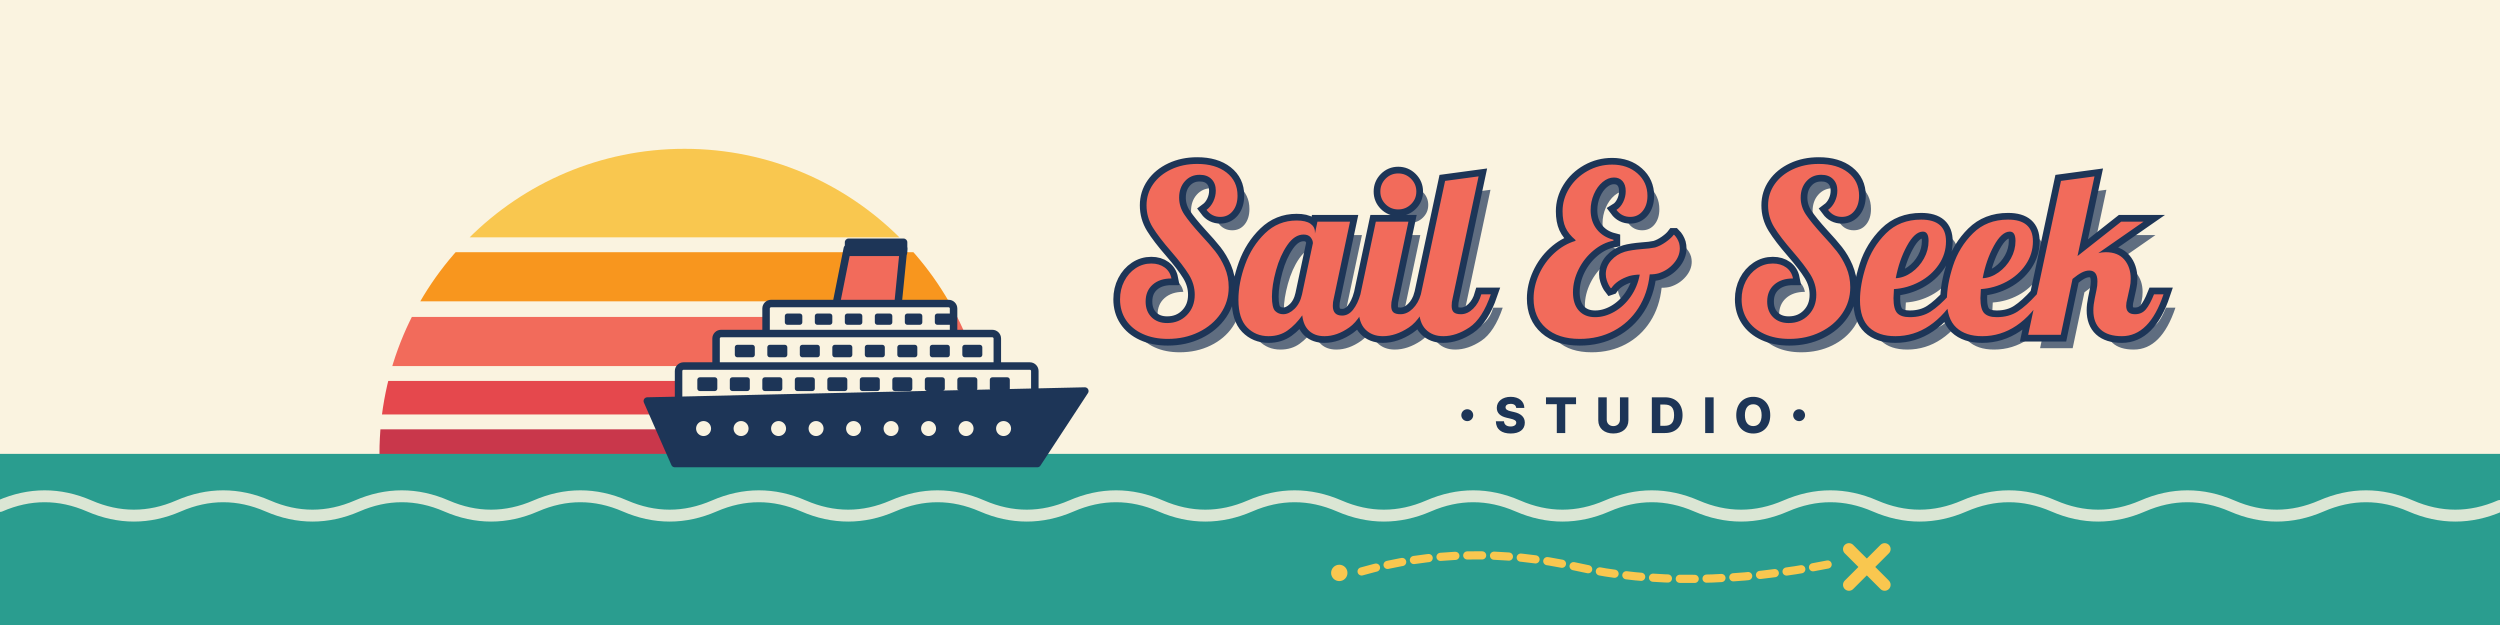
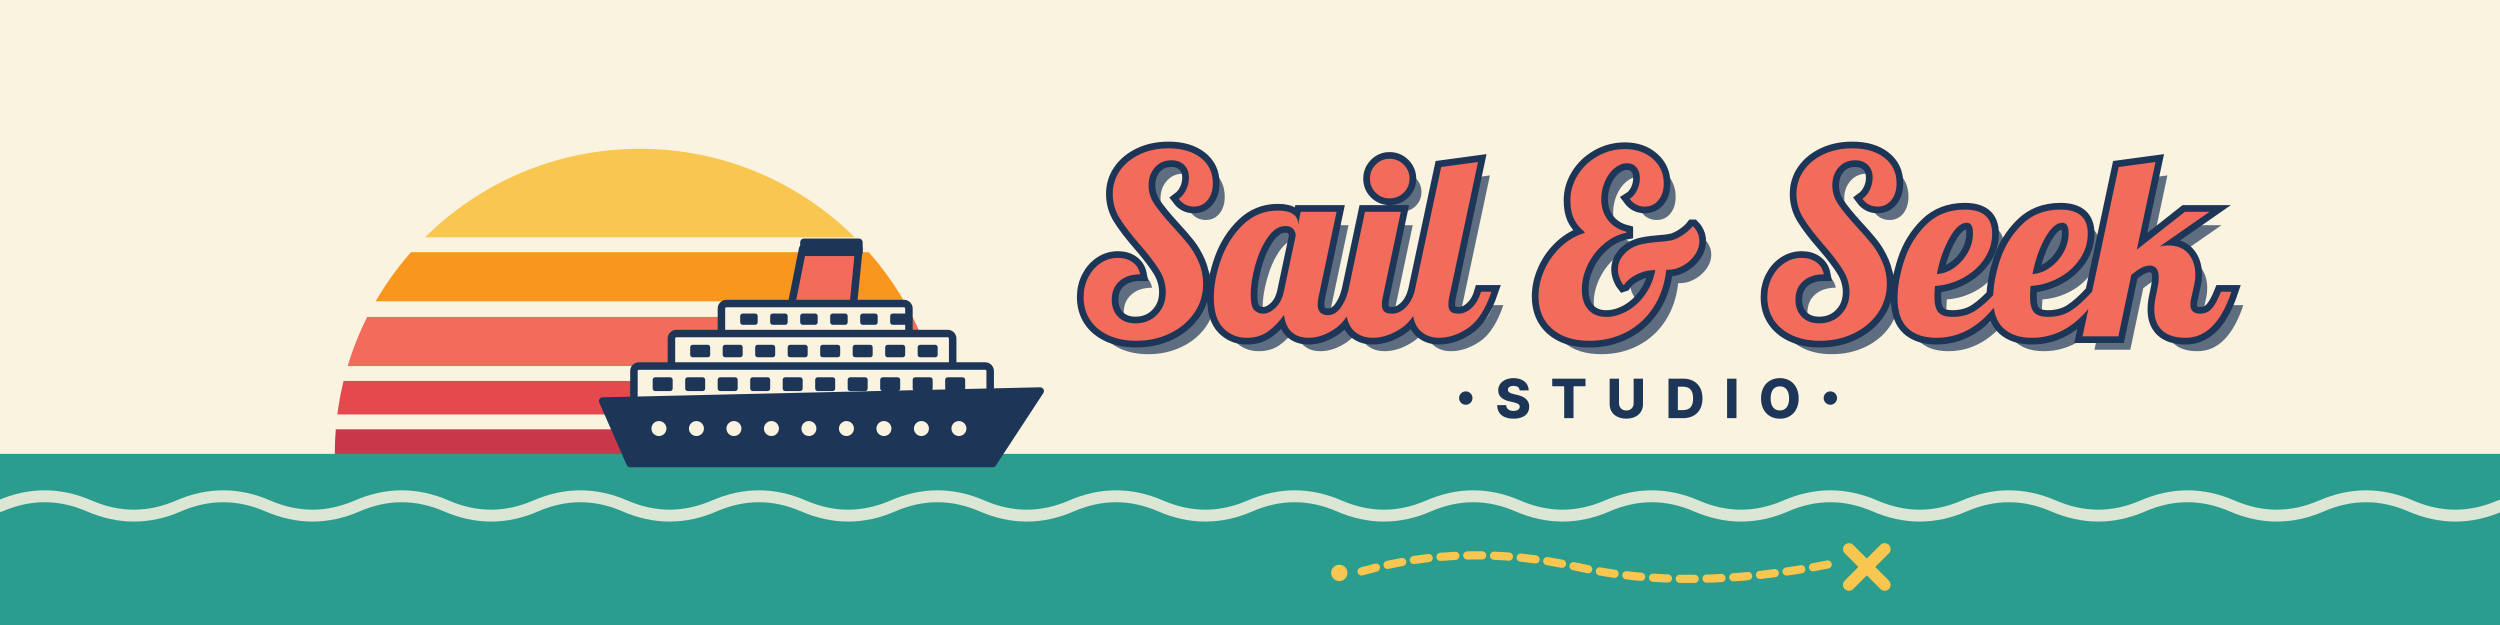
<svg xmlns="http://www.w3.org/2000/svg" viewBox="0 0 3360 840" width="3360" height="840">
  <defs>
    <clipPath id="sun">
-       <circle cx="920" cy="610" r="410" />
+       <circle cx="860" cy="610" r="410" />
    </clipPath>
  </defs>
  <rect width="3360" height="840" fill="#FAF3E0" />
  <g clip-path="url(#sun)">
-     <rect x="510" y="200" width="820" height="119" fill="#F9C74F" />
-     <rect x="510" y="339" width="820" height="66" fill="#F8961E" />
-     <rect x="510" y="426" width="820" height="66" fill="#F26B5B" />
-     <rect x="510" y="512" width="820" height="45" fill="#E5484D" />
-     <rect x="510" y="577" width="820" height="37" fill="#C9374B" />
+     <rect x="450" y="200" width="820" height="119" fill="#F9C74F" />
+     <rect x="450" y="339" width="820" height="66" fill="#F8961E" />
+     <rect x="450" y="426" width="820" height="66" fill="#F26B5B" />
+     <rect x="450" y="512" width="820" height="45" fill="#E5484D" />
+     <rect x="450" y="577" width="820" height="37" fill="#C9374B" />
  </g>
  <rect x="0" y="610" width="3360" height="230" fill="#2A9D8F" />
-   <g transform="translate(870 455) scale(1.68)">
+   <g transform="translate(810 455) scale(1.68)">
    <path d="M150 -22 L160 -72 L205 -72 L200 -22 Z" fill="#F26B5B" stroke="#1D3557" stroke-width="6" stroke-linejoin="round" />
    <rect x="158" y="-80" width="50" height="14" rx="3" fill="#1D3557" />
    <rect x="95" y="-28" width="150" height="26" rx="4" fill="#FAF3E0" stroke="#1D3557" stroke-width="6" />
    <rect x="55" y="-4" width="225" height="28" rx="4" fill="#FAF3E0" stroke="#1D3557" stroke-width="6" />
    <rect x="25" y="22" width="285" height="30" rx="4" fill="#FAF3E0" stroke="#1D3557" stroke-width="6" />
    <g fill="#1D3557">
      <rect x="110" y="-20" width="14" height="9" rx="2" />
      <rect x="134" y="-20" width="14" height="9" rx="2" />
      <rect x="158" y="-20" width="14" height="9" rx="2" />
      <rect x="182" y="-20" width="14" height="9" rx="2" />
      <rect x="206" y="-20" width="14" height="9" rx="2" />
      <rect x="230" y="-20" width="14" height="9" rx="2" />
      <rect x="70" y="5" width="16" height="10" rx="2" />
      <rect x="96" y="5" width="16" height="10" rx="2" />
      <rect x="122" y="5" width="16" height="10" rx="2" />
      <rect x="148" y="5" width="16" height="10" rx="2" />
      <rect x="174" y="5" width="16" height="10" rx="2" />
      <rect x="200" y="5" width="16" height="10" rx="2" />
      <rect x="226" y="5" width="16" height="10" rx="2" />
      <rect x="252" y="5" width="16" height="10" rx="2" />
      <rect x="40" y="31" width="16" height="11" rx="2" />
      <rect x="66" y="31" width="16" height="11" rx="2" />
      <rect x="92" y="31" width="16" height="11" rx="2" />
      <rect x="118" y="31" width="16" height="11" rx="2" />
      <rect x="144" y="31" width="16" height="11" rx="2" />
      <rect x="170" y="31" width="16" height="11" rx="2" />
      <rect x="196" y="31" width="16" height="11" rx="2" />
      <rect x="222" y="31" width="16" height="11" rx="2" />
      <rect x="248" y="31" width="16" height="11" rx="2" />
      <rect x="274" y="31" width="16" height="11" rx="2" />
    </g>
    <path d="M0 50 L350 42 L312 100 L22 100 Z" fill="#1D3557" stroke="#1D3557" stroke-width="6" stroke-linejoin="round" />
    <g fill="#FAF3E0">
      <circle cx="45" cy="72" r="6" />
      <circle cx="75" cy="72" r="6" />
      <circle cx="105" cy="72" r="6" />
      <circle cx="135" cy="72" r="6" />
      <circle cx="165" cy="72" r="6" />
      <circle cx="195" cy="72" r="6" />
      <circle cx="225" cy="72" r="6" />
      <circle cx="255" cy="72" r="6" />
      <circle cx="285" cy="72" r="6" />
    </g>
  </g>
  <path d="M0 680 q60 -26 120 0 t120 0 q60 -26 120 0 t120 0 q60 -26 120 0 t120 0 q60 -26 120 0 t120 0 q60 -26 120 0 t120 0 q60 -26 120 0 t120 0 q60 -26 120 0 t120 0 q60 -26 120 0 t120 0 q60 -26 120 0 t120 0 q60 -26 120 0 t120 0 q60 -26 120 0 t120 0 q60 -26 120 0 t120 0 q60 -26 120 0 t120 0 q60 -26 120 0 t120 0" fill="none" stroke="#FAF3E0" stroke-width="16" stroke-linecap="round" opacity=".85" />
  <g transform="translate(470 0)">
    <circle cx="1330" cy="770" r="11" fill="#F9C74F" />
    <path d="M1360 768 Q1500 728 1650 762 T1990 758" fill="none" stroke="#F9C74F" stroke-width="11" stroke-dasharray="20 16" stroke-linecap="round" />
    <g stroke="#F9C74F" stroke-width="16" stroke-linecap="round">
      <line x1="2015" y1="738" x2="2063" y2="786" />
      <line x1="2063" y1="738" x2="2015" y2="786" />
    </g>
  </g>
-   <path d="M1505.343 402.238Q1505.343 388.853 1510.971 377.901Q1516.599 366.949 1526.182 360.561Q1535.765 354.172 1547.325 354.172Q1557.973 354.172 1565.274 359.496Q1572.575 364.82 1574.4 374.25Q1558.581 374.25 1549.15 382.616Q1539.72 390.982 1539.72 405.28Q1539.72 418.362 1547.629 426.271Q1555.539 434.181 1568.62 434.181Q1584.744 434.181 1595.239 423.381Q1605.734 412.581 1605.734 396.154Q1605.734 381.856 1597.825 369.079Q1589.915 356.302 1574.096 338.049Q1557.668 319.187 1549.302 305.65Q1540.937 292.112 1540.937 275.989Q1540.937 260.169 1549.759 247.545Q1558.581 234.92 1574.096 227.618Q1589.611 220.317 1609.081 220.317Q1633.722 220.317 1648.477 231.877Q1663.231 243.438 1663.231 262.907Q1663.231 275.684 1656.843 283.594Q1650.454 291.504 1640.111 291.504Q1628.551 291.504 1621.554 282.073Q1627.334 277.814 1630.68 270.817Q1634.027 263.82 1634.027 256.215Q1634.027 246.48 1628.246 240.7Q1622.466 234.92 1612.427 234.92Q1600.259 234.92 1592.501 243.59Q1584.744 252.26 1584.744 265.645Q1584.744 277.814 1591.741 288.309Q1598.738 298.805 1613.644 315.233Q1625.813 328.314 1633.266 337.744Q1640.719 347.175 1646.043 359.496Q1651.367 371.817 1651.367 386.115Q1651.367 405.585 1640.567 421.404Q1629.767 437.223 1611.058 446.349Q1592.349 455.476 1569.533 455.476Q1550.367 455.476 1535.765 448.783Q1521.163 442.09 1513.253 430.074Q1505.343 418.057 1505.343 402.238ZM1664.448 402.847Q1664.448 380.335 1673.422 355.541Q1682.397 330.748 1700.193 313.559Q1717.99 296.371 1742.631 296.371Q1755.104 296.371 1761.189 300.63Q1767.273 304.889 1767.273 311.886V314.016L1770.619 297.892H1814.426L1792.523 401.326Q1791.306 405.889 1791.306 411.06Q1791.306 424.142 1803.779 424.142Q1812.297 424.142 1818.533 416.232Q1824.77 408.322 1828.42 395.545H1841.197Q1829.941 428.401 1813.362 440.113Q1796.782 451.825 1780.05 451.825Q1767.273 451.825 1759.515 444.676Q1751.758 437.527 1750.237 423.837Q1741.415 436.31 1730.615 444.068Q1719.815 451.825 1704.909 451.825Q1687.568 451.825 1676.008 439.961Q1664.448 428.096 1664.448 402.847ZM1749.933 395.545 1764.535 326.793Q1764.535 322.838 1761.493 319.035Q1758.451 315.233 1752.062 315.233Q1739.894 315.233 1730.159 329.379Q1720.424 343.525 1714.948 363.451Q1709.472 383.377 1709.472 398.588Q1709.472 413.798 1713.883 418.057Q1718.294 422.316 1724.683 422.316Q1732.288 422.316 1739.741 415.167Q1747.195 408.018 1749.933 395.545ZM1855.191 257.432Q1855.191 247.392 1862.188 240.243Q1869.185 233.094 1879.224 233.094Q1889.263 233.094 1896.412 240.243Q1903.561 247.392 1903.561 257.432Q1903.561 267.471 1896.412 274.468Q1889.263 281.465 1879.224 281.465Q1869.185 281.465 1862.188 274.468Q1855.191 267.471 1855.191 257.432ZM1825.987 415.319Q1825.987 407.714 1828.42 395.545L1849.107 297.892H1892.914L1871.01 401.326Q1869.794 405.889 1869.794 411.06Q1869.794 417.145 1872.684 419.731Q1875.574 422.316 1882.266 422.316Q1891.089 422.316 1898.694 414.863Q1906.299 407.41 1909.646 395.545H1922.423Q1911.167 428.401 1893.522 440.113Q1875.878 451.825 1858.538 451.825Q1843.935 451.825 1834.961 442.699Q1825.987 433.572 1825.987 415.319ZM1907.212 415.319Q1907.212 407.714 1909.646 395.545L1942.197 243.133L1987.221 237.049L1952.236 401.326Q1951.019 405.889 1951.019 411.06Q1951.019 417.145 1953.909 419.731Q1956.799 422.316 1963.492 422.316Q1972.314 422.316 1979.92 414.863Q1987.525 407.41 1990.871 395.545H2003.648Q1992.392 428.401 1974.748 440.113Q1957.103 451.825 1939.763 451.825Q1925.161 451.825 1916.186 442.699Q1907.212 433.572 1907.212 415.319ZM2257.668 333.79Q2257.668 344.437 2249.607 353.868Q2241.545 363.299 2229.376 367.253Q2224.205 368.774 2217.208 368.774Q2214.47 394.633 2201.845 414.255Q2189.22 433.877 2168.837 444.676Q2148.455 455.476 2123.205 455.476Q2094.305 455.476 2077.725 440.874Q2061.145 426.271 2061.145 401.326Q2061.145 384.594 2068.598 368.318Q2076.052 352.043 2088.981 340.178Q2101.91 328.314 2117.425 323.751V322.534Q2107.994 314.624 2104.04 305.802Q2100.085 296.98 2100.085 283.898Q2100.085 267.471 2109.059 253.02Q2118.033 238.57 2133.396 229.9Q2148.759 221.23 2166.708 221.23Q2187.395 221.23 2200.78 233.094Q2214.166 244.959 2214.166 263.212Q2214.166 275.684 2207.777 283.594Q2201.389 291.504 2191.045 291.504Q2179.485 291.504 2172.488 282.073Q2177.964 278.727 2181.462 271.73Q2184.961 264.733 2184.961 256.823Q2184.961 248.305 2180.702 243.438Q2176.443 238.57 2169.142 238.57Q2161.232 238.57 2153.931 244.654Q2146.63 250.739 2142.219 260.93Q2137.807 271.121 2137.807 282.377Q2137.807 297.588 2146.021 308.083Q2154.235 318.579 2168.533 322.229V323.446Q2154.235 326.184 2141.61 336.68Q2128.985 347.175 2121.532 362.234Q2114.079 377.292 2114.079 392.807Q2114.079 408.627 2121.988 417.449Q2129.898 426.271 2143.892 426.271Q2156.973 426.271 2169.75 418.97Q2182.527 411.669 2191.654 398.588Q2200.78 385.506 2203.822 369.079Q2197.13 369.079 2189.828 370.904Q2173.096 376.38 2165.795 387.027L2164.883 387.332Q2161.536 383.073 2159.407 376.38Q2158.19 372.729 2158.19 368.47Q2158.19 358.127 2165.491 349.913Q2172.792 341.699 2183.744 338.353Q2192.262 335.919 2207.169 334.702Q2217.208 334.094 2224.509 332.573Q2231.506 330.443 2238.655 325.424Q2245.804 320.404 2249.455 315.537H2250.063Q2254.626 320.1 2256.756 326.793Q2257.668 330.443 2257.668 333.79ZM2340.719 402.238Q2340.719 388.853 2346.347 377.901Q2351.975 366.949 2361.558 360.561Q2371.141 354.172 2382.701 354.172Q2393.349 354.172 2400.65 359.496Q2407.951 364.82 2409.776 374.25Q2393.957 374.25 2384.526 382.616Q2375.096 390.982 2375.096 405.28Q2375.096 418.362 2383.005 426.271Q2390.915 434.181 2403.996 434.181Q2420.12 434.181 2430.615 423.381Q2441.11 412.581 2441.11 396.154Q2441.11 381.856 2433.201 369.079Q2425.291 356.302 2409.472 338.049Q2393.044 319.187 2384.678 305.65Q2376.312 292.112 2376.312 275.989Q2376.312 260.169 2385.135 247.545Q2393.957 234.92 2409.472 227.618Q2424.987 220.317 2444.457 220.317Q2469.098 220.317 2483.853 231.877Q2498.607 243.438 2498.607 262.907Q2498.607 275.684 2492.219 283.594Q2485.83 291.504 2475.487 291.504Q2463.927 291.504 2456.93 282.073Q2462.71 277.814 2466.056 270.817Q2469.402 263.82 2469.402 256.215Q2469.402 246.48 2463.622 240.7Q2457.842 234.92 2447.803 234.92Q2435.635 234.92 2427.877 243.59Q2420.12 252.26 2420.12 265.645Q2420.12 277.814 2427.116 288.309Q2434.113 298.805 2449.02 315.233Q2461.189 328.314 2468.642 337.744Q2476.095 347.175 2481.419 359.496Q2486.743 371.817 2486.743 386.115Q2486.743 405.585 2475.943 421.404Q2465.143 437.223 2446.434 446.349Q2427.725 455.476 2404.909 455.476Q2385.743 455.476 2371.141 448.783Q2356.538 442.09 2348.629 430.074Q2340.719 418.057 2340.719 402.238ZM2499.824 403.455Q2499.824 382.464 2508.038 357.214Q2516.252 331.964 2534.809 313.559Q2553.366 295.154 2581.962 295.154Q2615.426 295.154 2615.426 324.359Q2615.426 341.395 2605.691 355.693Q2595.956 369.991 2579.833 378.661Q2563.709 387.332 2545.456 388.548Q2544.848 397.675 2544.848 400.717Q2544.848 415.624 2550.02 420.947Q2555.191 426.271 2566.751 426.271Q2583.179 426.271 2594.891 418.666Q2606.604 411.06 2620.598 395.545H2630.941Q2597.173 451.825 2547.282 451.825Q2524.77 451.825 2512.297 440.113Q2499.824 428.401 2499.824 403.455ZM2592.001 323.751Q2592.001 311.278 2584.396 311.278Q2573.444 311.278 2562.949 330.443Q2552.453 349.609 2547.89 373.946Q2559.146 373.338 2569.337 366.037Q2579.528 358.735 2585.765 347.479Q2592.001 336.223 2592.001 323.751ZM2616.643 403.455Q2616.643 382.464 2624.857 357.214Q2633.07 331.964 2651.628 313.559Q2670.185 295.154 2698.781 295.154Q2732.245 295.154 2732.245 324.359Q2732.245 341.395 2722.51 355.693Q2712.775 369.991 2696.651 378.661Q2680.528 387.332 2662.275 388.548Q2661.667 397.675 2661.667 400.717Q2661.667 415.624 2666.838 420.947Q2672.01 426.271 2683.57 426.271Q2699.998 426.271 2711.71 418.666Q2723.422 411.06 2737.416 395.545H2747.76Q2713.992 451.825 2664.1 451.825Q2641.588 451.825 2629.116 440.113Q2616.643 428.401 2616.643 403.455ZM2708.82 323.751Q2708.82 311.278 2701.215 311.278Q2690.263 311.278 2679.767 330.443Q2669.272 349.609 2664.709 373.946Q2675.965 373.338 2686.156 366.037Q2696.347 358.735 2702.584 347.479Q2708.82 336.223 2708.82 323.751ZM2813.47 417.145Q2813.47 409.844 2815.296 401.326L2817.729 389.461Q2818.946 384.289 2818.946 378.205Q2818.946 363.603 2807.994 363.603Q2803.127 363.603 2797.803 366.341Q2792.479 369.079 2785.482 374.859L2769.663 450.0H2725.856L2769.967 243.133L2814.991 237.049L2792.175 344.133L2850.889 297.892H2881.006L2820.163 340.178Q2824.726 338.961 2830.202 338.961Q2846.63 338.961 2855.148 349Q2863.666 359.04 2863.666 374.555Q2863.666 380.943 2862.449 386.115L2859.103 401.326Q2857.581 406.801 2857.581 411.06Q2857.581 422.316 2869.446 422.316Q2878.572 422.316 2884.048 415.776Q2889.524 409.235 2895.0 395.545H2907.777Q2888.916 451.825 2851.801 451.825Q2832.94 451.825 2823.205 442.851Q2813.47 433.877 2813.47 417.145Z" fill="#1D3557" transform="translate(16 18)" opacity=".7" />
-   <path d="M1505.343 402.238Q1505.343 388.853 1510.971 377.901Q1516.599 366.949 1526.182 360.561Q1535.765 354.172 1547.325 354.172Q1557.973 354.172 1565.274 359.496Q1572.575 364.82 1574.4 374.25Q1558.581 374.25 1549.15 382.616Q1539.72 390.982 1539.72 405.28Q1539.72 418.362 1547.629 426.271Q1555.539 434.181 1568.62 434.181Q1584.744 434.181 1595.239 423.381Q1605.734 412.581 1605.734 396.154Q1605.734 381.856 1597.825 369.079Q1589.915 356.302 1574.096 338.049Q1557.668 319.187 1549.302 305.65Q1540.937 292.112 1540.937 275.989Q1540.937 260.169 1549.759 247.545Q1558.581 234.92 1574.096 227.618Q1589.611 220.317 1609.081 220.317Q1633.722 220.317 1648.477 231.877Q1663.231 243.438 1663.231 262.907Q1663.231 275.684 1656.843 283.594Q1650.454 291.504 1640.111 291.504Q1628.551 291.504 1621.554 282.073Q1627.334 277.814 1630.68 270.817Q1634.027 263.82 1634.027 256.215Q1634.027 246.48 1628.246 240.7Q1622.466 234.92 1612.427 234.92Q1600.259 234.92 1592.501 243.59Q1584.744 252.26 1584.744 265.645Q1584.744 277.814 1591.741 288.309Q1598.738 298.805 1613.644 315.233Q1625.813 328.314 1633.266 337.744Q1640.719 347.175 1646.043 359.496Q1651.367 371.817 1651.367 386.115Q1651.367 405.585 1640.567 421.404Q1629.767 437.223 1611.058 446.349Q1592.349 455.476 1569.533 455.476Q1550.367 455.476 1535.765 448.783Q1521.163 442.09 1513.253 430.074Q1505.343 418.057 1505.343 402.238ZM1664.448 402.847Q1664.448 380.335 1673.422 355.541Q1682.397 330.748 1700.193 313.559Q1717.99 296.371 1742.631 296.371Q1755.104 296.371 1761.189 300.63Q1767.273 304.889 1767.273 311.886V314.016L1770.619 297.892H1814.426L1792.523 401.326Q1791.306 405.889 1791.306 411.06Q1791.306 424.142 1803.779 424.142Q1812.297 424.142 1818.533 416.232Q1824.77 408.322 1828.42 395.545H1841.197Q1829.941 428.401 1813.362 440.113Q1796.782 451.825 1780.05 451.825Q1767.273 451.825 1759.515 444.676Q1751.758 437.527 1750.237 423.837Q1741.415 436.31 1730.615 444.068Q1719.815 451.825 1704.909 451.825Q1687.568 451.825 1676.008 439.961Q1664.448 428.096 1664.448 402.847ZM1749.933 395.545 1764.535 326.793Q1764.535 322.838 1761.493 319.035Q1758.451 315.233 1752.062 315.233Q1739.894 315.233 1730.159 329.379Q1720.424 343.525 1714.948 363.451Q1709.472 383.377 1709.472 398.588Q1709.472 413.798 1713.883 418.057Q1718.294 422.316 1724.683 422.316Q1732.288 422.316 1739.741 415.167Q1747.195 408.018 1749.933 395.545ZM1855.191 257.432Q1855.191 247.392 1862.188 240.243Q1869.185 233.094 1879.224 233.094Q1889.263 233.094 1896.412 240.243Q1903.561 247.392 1903.561 257.432Q1903.561 267.471 1896.412 274.468Q1889.263 281.465 1879.224 281.465Q1869.185 281.465 1862.188 274.468Q1855.191 267.471 1855.191 257.432ZM1825.987 415.319Q1825.987 407.714 1828.42 395.545L1849.107 297.892H1892.914L1871.01 401.326Q1869.794 405.889 1869.794 411.06Q1869.794 417.145 1872.684 419.731Q1875.574 422.316 1882.266 422.316Q1891.089 422.316 1898.694 414.863Q1906.299 407.41 1909.646 395.545H1922.423Q1911.167 428.401 1893.522 440.113Q1875.878 451.825 1858.538 451.825Q1843.935 451.825 1834.961 442.699Q1825.987 433.572 1825.987 415.319ZM1907.212 415.319Q1907.212 407.714 1909.646 395.545L1942.197 243.133L1987.221 237.049L1952.236 401.326Q1951.019 405.889 1951.019 411.06Q1951.019 417.145 1953.909 419.731Q1956.799 422.316 1963.492 422.316Q1972.314 422.316 1979.92 414.863Q1987.525 407.41 1990.871 395.545H2003.648Q1992.392 428.401 1974.748 440.113Q1957.103 451.825 1939.763 451.825Q1925.161 451.825 1916.186 442.699Q1907.212 433.572 1907.212 415.319ZM2257.668 333.79Q2257.668 344.437 2249.607 353.868Q2241.545 363.299 2229.376 367.253Q2224.205 368.774 2217.208 368.774Q2214.47 394.633 2201.845 414.255Q2189.22 433.877 2168.837 444.676Q2148.455 455.476 2123.205 455.476Q2094.305 455.476 2077.725 440.874Q2061.145 426.271 2061.145 401.326Q2061.145 384.594 2068.598 368.318Q2076.052 352.043 2088.981 340.178Q2101.91 328.314 2117.425 323.751V322.534Q2107.994 314.624 2104.04 305.802Q2100.085 296.98 2100.085 283.898Q2100.085 267.471 2109.059 253.02Q2118.033 238.57 2133.396 229.9Q2148.759 221.23 2166.708 221.23Q2187.395 221.23 2200.78 233.094Q2214.166 244.959 2214.166 263.212Q2214.166 275.684 2207.777 283.594Q2201.389 291.504 2191.045 291.504Q2179.485 291.504 2172.488 282.073Q2177.964 278.727 2181.462 271.73Q2184.961 264.733 2184.961 256.823Q2184.961 248.305 2180.702 243.438Q2176.443 238.57 2169.142 238.57Q2161.232 238.57 2153.931 244.654Q2146.63 250.739 2142.219 260.93Q2137.807 271.121 2137.807 282.377Q2137.807 297.588 2146.021 308.083Q2154.235 318.579 2168.533 322.229V323.446Q2154.235 326.184 2141.61 336.68Q2128.985 347.175 2121.532 362.234Q2114.079 377.292 2114.079 392.807Q2114.079 408.627 2121.988 417.449Q2129.898 426.271 2143.892 426.271Q2156.973 426.271 2169.75 418.97Q2182.527 411.669 2191.654 398.588Q2200.78 385.506 2203.822 369.079Q2197.13 369.079 2189.828 370.904Q2173.096 376.38 2165.795 387.027L2164.883 387.332Q2161.536 383.073 2159.407 376.38Q2158.19 372.729 2158.19 368.47Q2158.19 358.127 2165.491 349.913Q2172.792 341.699 2183.744 338.353Q2192.262 335.919 2207.169 334.702Q2217.208 334.094 2224.509 332.573Q2231.506 330.443 2238.655 325.424Q2245.804 320.404 2249.455 315.537H2250.063Q2254.626 320.1 2256.756 326.793Q2257.668 330.443 2257.668 333.79ZM2340.719 402.238Q2340.719 388.853 2346.347 377.901Q2351.975 366.949 2361.558 360.561Q2371.141 354.172 2382.701 354.172Q2393.349 354.172 2400.65 359.496Q2407.951 364.82 2409.776 374.25Q2393.957 374.25 2384.526 382.616Q2375.096 390.982 2375.096 405.28Q2375.096 418.362 2383.005 426.271Q2390.915 434.181 2403.996 434.181Q2420.12 434.181 2430.615 423.381Q2441.11 412.581 2441.11 396.154Q2441.11 381.856 2433.201 369.079Q2425.291 356.302 2409.472 338.049Q2393.044 319.187 2384.678 305.65Q2376.312 292.112 2376.312 275.989Q2376.312 260.169 2385.135 247.545Q2393.957 234.92 2409.472 227.618Q2424.987 220.317 2444.457 220.317Q2469.098 220.317 2483.853 231.877Q2498.607 243.438 2498.607 262.907Q2498.607 275.684 2492.219 283.594Q2485.83 291.504 2475.487 291.504Q2463.927 291.504 2456.93 282.073Q2462.71 277.814 2466.056 270.817Q2469.402 263.82 2469.402 256.215Q2469.402 246.48 2463.622 240.7Q2457.842 234.92 2447.803 234.92Q2435.635 234.92 2427.877 243.59Q2420.12 252.26 2420.12 265.645Q2420.12 277.814 2427.116 288.309Q2434.113 298.805 2449.02 315.233Q2461.189 328.314 2468.642 337.744Q2476.095 347.175 2481.419 359.496Q2486.743 371.817 2486.743 386.115Q2486.743 405.585 2475.943 421.404Q2465.143 437.223 2446.434 446.349Q2427.725 455.476 2404.909 455.476Q2385.743 455.476 2371.141 448.783Q2356.538 442.09 2348.629 430.074Q2340.719 418.057 2340.719 402.238ZM2499.824 403.455Q2499.824 382.464 2508.038 357.214Q2516.252 331.964 2534.809 313.559Q2553.366 295.154 2581.962 295.154Q2615.426 295.154 2615.426 324.359Q2615.426 341.395 2605.691 355.693Q2595.956 369.991 2579.833 378.661Q2563.709 387.332 2545.456 388.548Q2544.848 397.675 2544.848 400.717Q2544.848 415.624 2550.02 420.947Q2555.191 426.271 2566.751 426.271Q2583.179 426.271 2594.891 418.666Q2606.604 411.06 2620.598 395.545H2630.941Q2597.173 451.825 2547.282 451.825Q2524.77 451.825 2512.297 440.113Q2499.824 428.401 2499.824 403.455ZM2592.001 323.751Q2592.001 311.278 2584.396 311.278Q2573.444 311.278 2562.949 330.443Q2552.453 349.609 2547.89 373.946Q2559.146 373.338 2569.337 366.037Q2579.528 358.735 2585.765 347.479Q2592.001 336.223 2592.001 323.751ZM2616.643 403.455Q2616.643 382.464 2624.857 357.214Q2633.07 331.964 2651.628 313.559Q2670.185 295.154 2698.781 295.154Q2732.245 295.154 2732.245 324.359Q2732.245 341.395 2722.51 355.693Q2712.775 369.991 2696.651 378.661Q2680.528 387.332 2662.275 388.548Q2661.667 397.675 2661.667 400.717Q2661.667 415.624 2666.838 420.947Q2672.01 426.271 2683.57 426.271Q2699.998 426.271 2711.71 418.666Q2723.422 411.06 2737.416 395.545H2747.76Q2713.992 451.825 2664.1 451.825Q2641.588 451.825 2629.116 440.113Q2616.643 428.401 2616.643 403.455ZM2708.82 323.751Q2708.82 311.278 2701.215 311.278Q2690.263 311.278 2679.767 330.443Q2669.272 349.609 2664.709 373.946Q2675.965 373.338 2686.156 366.037Q2696.347 358.735 2702.584 347.479Q2708.82 336.223 2708.82 323.751ZM2813.47 417.145Q2813.47 409.844 2815.296 401.326L2817.729 389.461Q2818.946 384.289 2818.946 378.205Q2818.946 363.603 2807.994 363.603Q2803.127 363.603 2797.803 366.341Q2792.479 369.079 2785.482 374.859L2769.663 450.0H2725.856L2769.967 243.133L2814.991 237.049L2792.175 344.133L2850.889 297.892H2881.006L2820.163 340.178Q2824.726 338.961 2830.202 338.961Q2846.63 338.961 2855.148 349Q2863.666 359.04 2863.666 374.555Q2863.666 380.943 2862.449 386.115L2859.103 401.326Q2857.581 406.801 2857.581 411.06Q2857.581 422.316 2869.446 422.316Q2878.572 422.316 2884.048 415.776Q2889.524 409.235 2895.0 395.545H2907.777Q2888.916 451.825 2851.801 451.825Q2832.94 451.825 2823.205 442.851Q2813.47 433.877 2813.47 417.145Z" fill="#F26B5B" stroke="#1D3557" stroke-width="18" paint-order="stroke" />
-   <path d="M2030.376 582.645C2042.268 582.645 2049.358 577.198 2049.358 568.078C2049.358 560.408 2043.976 555.768 2034.695 553.737L2030.538 552.771C2026.251 551.804 2023.448 550.386 2023.448 547.421C2023.448 544.746 2025.8 542.78 2030.344 542.78C2034.92 542.78 2037.466 544.811 2037.789 548.291H2048.713C2048.584 539.396 2041.495 533.338 2030.376 533.338C2019.484 533.338 2011.685 539.3 2011.685 548.194C2011.685 555.413 2016.712 559.57 2024.995 561.472L2030.086 562.664C2035.339 563.856 2037.853 565.307 2037.853 568.046C2037.853 571.107 2034.953 573.202 2030.248 573.202C2025.059 573.202 2021.611 570.817 2021.353 566.145H2010.428C2010.622 577.23 2018.356 582.645 2030.376 582.645ZM2077.805 543.264H2092.339V582.0H2103.683V543.264H2118.217V533.982H2077.805ZM2168.321 582.612C2180.406 582.612 2188.591 575.684 2188.591 564.952V533.982H2177.215V564.018C2177.215 569.077 2173.638 572.687 2168.321 572.687C2163.068 572.687 2159.458 569.077 2159.458 564.018V533.982H2148.083V564.952C2148.083 575.684 2156.171 582.612 2168.321 582.612ZM2237.728 582.0C2252.327 582.0 2261.35 572.977 2261.35 557.991C2261.35 543.006 2252.327 533.982 2237.728 533.982H2220.068V582.0ZM2231.444 572.268V543.715H2237.083C2245.495 543.715 2249.974 547.582 2249.974 557.991C2249.974 568.4 2245.495 572.268 2237.245 572.268ZM2303.139 533.982H2291.763V582.0H2303.139ZM2356.401 582.645C2369.259 582.645 2379.217 573.847 2379.217 558.023C2379.217 542.168 2369.259 533.338 2356.401 533.338C2343.478 533.338 2333.52 542.168 2333.52 558.023C2333.52 573.782 2343.478 582.645 2356.401 582.645ZM2356.401 572.654C2349.408 572.654 2345.154 567.498 2345.154 558.023C2345.154 548.517 2349.408 543.328 2356.401 543.328C2363.362 543.328 2367.616 548.484 2367.616 558.023C2367.616 567.498 2363.362 572.654 2356.401 572.654Z" fill="#1D3557" />
-   <circle cx="1972" cy="558" r="8" fill="#1D3557" />
-   <circle cx="2418" cy="558" r="8" fill="#1D3557" />
+   <path d="M1456.378 399.462Q1456.378 384.738 1462.568 372.691Q1468.759 360.644 1479.3 353.617Q1489.841 346.589 1502.558 346.589Q1514.27 346.589 1522.301 352.445Q1530.332 358.302 1532.34 368.675Q1514.939 368.675 1504.565 377.878Q1494.192 387.08 1494.192 402.808Q1494.192 417.198 1502.892 425.898Q1511.593 434.599 1525.982 434.599Q1543.718 434.599 1555.263 422.719Q1566.808 410.84 1566.808 392.769Q1566.808 377.041 1558.107 362.987Q1549.407 348.932 1532.006 328.854Q1513.935 308.106 1504.733 293.215Q1495.53 278.323 1495.53 260.588Q1495.53 243.186 1505.235 229.299Q1514.939 215.412 1532.006 207.38Q1549.072 199.349 1570.489 199.349Q1597.595 199.349 1613.824 212.065Q1630.054 224.781 1630.054 246.198Q1630.054 260.253 1623.027 268.953Q1616 277.654 1604.622 277.654Q1591.906 277.654 1584.209 267.28Q1590.567 262.595 1594.248 254.899Q1597.929 247.202 1597.929 238.836Q1597.929 228.128 1591.571 221.77Q1585.213 215.412 1574.17 215.412Q1560.784 215.412 1552.251 224.949Q1543.718 234.486 1543.718 249.21Q1543.718 262.595 1551.415 274.14Q1559.111 285.685 1575.508 303.756Q1588.894 318.145 1597.093 328.519Q1605.291 338.893 1611.147 352.445Q1617.003 365.998 1617.003 381.726Q1617.003 403.143 1605.124 420.544Q1593.244 437.945 1572.664 447.984Q1552.084 458.023 1526.986 458.023Q1505.904 458.023 1489.841 450.661Q1473.779 443.299 1465.078 430.081Q1456.378 416.863 1456.378 399.462ZM1631.393 400.131Q1631.393 375.368 1641.265 348.095Q1651.136 320.822 1670.713 301.915Q1690.289 283.008 1717.395 283.008Q1731.115 283.008 1737.807 287.693Q1744.5 292.378 1744.5 300.075V302.417L1748.181 284.681H1796.369L1772.275 398.458Q1770.937 403.478 1770.937 409.166Q1770.937 423.556 1784.657 423.556Q1794.027 423.556 1800.887 414.855Q1807.747 406.155 1811.762 392.1H1825.817Q1813.435 428.241 1795.198 441.124Q1776.96 454.008 1758.555 454.008Q1744.5 454.008 1735.967 446.144Q1727.434 438.28 1725.761 423.221Q1716.056 436.941 1704.176 445.475Q1692.297 454.008 1675.9 454.008Q1656.825 454.008 1644.109 440.957Q1631.393 427.906 1631.393 400.131ZM1725.426 392.1 1741.488 316.472Q1741.488 312.122 1738.142 307.939Q1734.796 303.756 1727.768 303.756Q1714.383 303.756 1703.674 319.316Q1692.966 334.877 1686.943 356.796Q1680.919 378.714 1680.919 395.446Q1680.919 412.178 1685.771 416.863Q1690.624 421.548 1697.651 421.548Q1706.017 421.548 1714.216 413.684Q1722.414 405.82 1725.426 392.1ZM1841.21 240.175Q1841.21 229.132 1848.907 221.268Q1856.604 213.404 1867.647 213.404Q1878.69 213.404 1886.554 221.268Q1894.418 229.132 1894.418 240.175Q1894.418 251.218 1886.554 258.914Q1878.69 266.611 1867.647 266.611Q1856.604 266.611 1848.907 258.914Q1841.21 251.218 1841.21 240.175ZM1809.085 413.851Q1809.085 405.485 1811.762 392.1L1834.518 284.681H1882.705L1858.611 398.458Q1857.273 403.478 1857.273 409.166Q1857.273 415.859 1860.452 418.704Q1863.631 421.548 1870.993 421.548Q1880.698 421.548 1889.063 413.349Q1897.429 405.151 1901.11 392.1H1915.165Q1902.784 428.241 1883.375 441.124Q1863.966 454.008 1844.891 454.008Q1828.829 454.008 1818.957 443.969Q1809.085 433.93 1809.085 413.851ZM1898.433 413.851Q1898.433 405.485 1901.11 392.1L1936.917 224.447L1986.443 217.754L1947.96 398.458Q1946.621 403.478 1946.621 409.166Q1946.621 415.859 1949.8 418.704Q1952.979 421.548 1960.341 421.548Q1970.046 421.548 1978.412 413.349Q1986.777 405.151 1990.458 392.1H2004.513Q1992.132 428.241 1972.723 441.124Q1953.314 454.008 1934.239 454.008Q1918.177 454.008 1908.305 443.969Q1898.433 433.93 1898.433 413.851ZM2283.935 324.169Q2283.935 335.881 2275.067 346.255Q2266.199 356.628 2252.814 360.979Q2247.125 362.652 2239.429 362.652Q2236.417 391.096 2222.529 412.68Q2208.642 434.264 2186.221 446.144Q2163.801 458.023 2136.026 458.023Q2104.235 458.023 2085.997 441.961Q2067.76 425.898 2067.76 398.458Q2067.76 380.053 2075.958 362.15Q2084.157 344.247 2098.379 331.196Q2112.601 318.145 2129.668 313.126V311.787Q2119.294 303.086 2114.944 293.382Q2110.593 283.678 2110.593 269.288Q2110.593 251.218 2120.465 235.322Q2130.337 219.427 2147.236 209.89Q2164.135 200.353 2183.879 200.353Q2206.634 200.353 2221.358 213.404Q2236.082 226.455 2236.082 246.533Q2236.082 260.253 2229.055 268.953Q2222.027 277.654 2210.65 277.654Q2197.934 277.654 2190.237 267.28Q2196.26 263.599 2200.109 255.903Q2203.957 248.206 2203.957 239.505Q2203.957 230.136 2199.272 224.781Q2194.587 219.427 2186.556 219.427Q2177.855 219.427 2169.824 226.12Q2161.793 232.813 2156.94 244.023Q2152.088 255.233 2152.088 267.615Q2152.088 284.347 2161.123 295.892Q2170.159 307.437 2185.887 311.452V312.791Q2170.159 315.803 2156.271 327.348Q2142.384 338.893 2134.185 355.457Q2125.987 372.022 2125.987 389.088Q2125.987 406.489 2134.687 416.194Q2143.388 425.898 2158.781 425.898Q2173.17 425.898 2187.225 417.867Q2201.28 409.836 2211.319 395.446Q2221.358 381.057 2224.704 362.987Q2217.342 362.987 2209.311 364.994Q2190.906 371.018 2182.875 382.73L2181.871 383.065Q2178.19 378.38 2175.847 371.018Q2174.509 367.002 2174.509 362.317Q2174.509 350.94 2182.54 341.904Q2190.571 332.869 2202.618 329.188Q2211.988 326.511 2228.385 325.173Q2239.429 324.503 2247.46 322.83Q2255.156 320.488 2263.02 314.966Q2270.884 309.445 2274.9 304.09H2275.569Q2280.589 309.11 2282.931 316.472Q2283.935 320.488 2283.935 324.169ZM2375.291 399.462Q2375.291 384.738 2381.482 372.691Q2387.673 360.644 2398.214 353.617Q2408.755 346.589 2421.471 346.589Q2433.183 346.589 2441.215 352.445Q2449.246 358.302 2451.254 368.675Q2433.853 368.675 2423.479 377.878Q2413.105 387.08 2413.105 402.808Q2413.105 417.198 2421.806 425.898Q2430.506 434.599 2444.896 434.599Q2462.631 434.599 2474.176 422.719Q2485.721 410.84 2485.721 392.769Q2485.721 377.041 2477.021 362.987Q2468.32 348.932 2450.919 328.854Q2432.849 308.106 2423.646 293.215Q2414.444 278.323 2414.444 260.588Q2414.444 243.186 2424.148 229.299Q2433.853 215.412 2450.919 207.38Q2467.986 199.349 2489.402 199.349Q2516.508 199.349 2532.738 212.065Q2548.968 224.781 2548.968 246.198Q2548.968 260.253 2541.94 268.953Q2534.913 277.654 2523.535 277.654Q2510.819 277.654 2503.123 267.28Q2509.481 262.595 2513.162 254.899Q2516.843 247.202 2516.843 238.836Q2516.843 228.128 2510.485 221.77Q2504.126 215.412 2493.083 215.412Q2479.698 215.412 2471.165 224.949Q2462.631 234.486 2462.631 249.21Q2462.631 262.595 2470.328 274.14Q2478.025 285.685 2494.422 303.756Q2507.807 318.145 2516.006 328.519Q2524.205 338.893 2530.061 352.445Q2535.917 365.998 2535.917 381.726Q2535.917 403.143 2524.037 420.544Q2512.158 437.945 2491.578 447.984Q2470.997 458.023 2445.9 458.023Q2424.817 458.023 2408.755 450.661Q2392.692 443.299 2383.992 430.081Q2375.291 416.863 2375.291 399.462ZM2550.306 400.801Q2550.306 377.711 2559.342 349.936Q2568.377 322.161 2588.79 301.915Q2609.203 281.67 2640.658 281.67Q2677.468 281.67 2677.468 313.795Q2677.468 332.535 2666.76 348.262Q2656.052 363.99 2638.316 373.528Q2620.58 383.065 2600.502 384.403Q2599.833 394.442 2599.833 397.789Q2599.833 414.186 2605.522 420.042Q2611.21 425.898 2623.927 425.898Q2641.997 425.898 2654.88 417.532Q2667.764 409.166 2683.157 392.1H2694.535Q2657.39 454.008 2602.51 454.008Q2577.747 454.008 2564.027 441.124Q2550.306 428.241 2550.306 400.801ZM2651.701 313.126Q2651.701 299.405 2643.336 299.405Q2631.289 299.405 2619.744 320.488Q2608.199 341.57 2603.179 368.341Q2615.561 367.671 2626.771 359.64Q2637.981 351.609 2644.841 339.227Q2651.701 326.846 2651.701 313.126ZM2678.807 400.801Q2678.807 377.711 2687.842 349.936Q2696.877 322.161 2717.29 301.915Q2737.703 281.67 2769.159 281.67Q2805.969 281.67 2805.969 313.795Q2805.969 332.535 2795.261 348.262Q2784.552 363.99 2766.817 373.528Q2749.081 383.065 2729.003 384.403Q2728.333 394.442 2728.333 397.789Q2728.333 414.186 2734.022 420.042Q2739.711 425.898 2752.427 425.898Q2770.498 425.898 2783.381 417.532Q2796.265 409.166 2811.658 392.1H2823.036Q2785.891 454.008 2731.01 454.008Q2706.247 454.008 2692.527 441.124Q2678.807 428.241 2678.807 400.801ZM2780.202 313.126Q2780.202 299.405 2771.836 299.405Q2759.789 299.405 2748.244 320.488Q2736.699 341.57 2731.68 368.341Q2744.061 367.671 2755.272 359.64Q2766.482 351.609 2773.342 339.227Q2780.202 326.846 2780.202 313.126ZM2895.317 415.859Q2895.317 407.828 2897.325 398.458L2900.002 385.407Q2901.341 379.718 2901.341 373.026Q2901.341 356.963 2889.294 356.963Q2883.94 356.963 2878.083 359.975Q2872.227 362.987 2864.531 369.345L2847.13 452.0H2798.942L2847.464 224.447L2896.99 217.754L2871.893 335.546L2936.478 284.681H2969.607L2902.679 331.196Q2907.699 329.857 2913.722 329.857Q2931.793 329.857 2941.163 340.9Q2950.532 351.944 2950.532 369.01Q2950.532 376.037 2949.194 381.726L2945.513 398.458Q2943.84 404.482 2943.84 409.166Q2943.84 421.548 2956.89 421.548Q2966.93 421.548 2972.953 414.353Q2978.977 407.159 2985.0 392.1H2999.055Q2978.307 454.008 2937.482 454.008Q2916.734 454.008 2906.026 444.136Q2895.317 434.264 2895.317 415.859Z" fill="#1D3557" transform="translate(16 18)" opacity=".7" />
+   <path d="M1456.378 399.462Q1456.378 384.738 1462.568 372.691Q1468.759 360.644 1479.3 353.617Q1489.841 346.589 1502.558 346.589Q1514.27 346.589 1522.301 352.445Q1530.332 358.302 1532.34 368.675Q1514.939 368.675 1504.565 377.878Q1494.192 387.08 1494.192 402.808Q1494.192 417.198 1502.892 425.898Q1511.593 434.599 1525.982 434.599Q1543.718 434.599 1555.263 422.719Q1566.808 410.84 1566.808 392.769Q1566.808 377.041 1558.107 362.987Q1549.407 348.932 1532.006 328.854Q1513.935 308.106 1504.733 293.215Q1495.53 278.323 1495.53 260.588Q1495.53 243.186 1505.235 229.299Q1514.939 215.412 1532.006 207.38Q1549.072 199.349 1570.489 199.349Q1597.595 199.349 1613.824 212.065Q1630.054 224.781 1630.054 246.198Q1630.054 260.253 1623.027 268.953Q1616 277.654 1604.622 277.654Q1591.906 277.654 1584.209 267.28Q1590.567 262.595 1594.248 254.899Q1597.929 247.202 1597.929 238.836Q1597.929 228.128 1591.571 221.77Q1585.213 215.412 1574.17 215.412Q1560.784 215.412 1552.251 224.949Q1543.718 234.486 1543.718 249.21Q1543.718 262.595 1551.415 274.14Q1559.111 285.685 1575.508 303.756Q1588.894 318.145 1597.093 328.519Q1605.291 338.893 1611.147 352.445Q1617.003 365.998 1617.003 381.726Q1617.003 403.143 1605.124 420.544Q1593.244 437.945 1572.664 447.984Q1552.084 458.023 1526.986 458.023Q1505.904 458.023 1489.841 450.661Q1473.779 443.299 1465.078 430.081Q1456.378 416.863 1456.378 399.462ZM1631.393 400.131Q1631.393 375.368 1641.265 348.095Q1651.136 320.822 1670.713 301.915Q1690.289 283.008 1717.395 283.008Q1731.115 283.008 1737.807 287.693Q1744.5 292.378 1744.5 300.075V302.417L1748.181 284.681H1796.369L1772.275 398.458Q1770.937 403.478 1770.937 409.166Q1770.937 423.556 1784.657 423.556Q1794.027 423.556 1800.887 414.855Q1807.747 406.155 1811.762 392.1H1825.817Q1813.435 428.241 1795.198 441.124Q1776.96 454.008 1758.555 454.008Q1744.5 454.008 1735.967 446.144Q1727.434 438.28 1725.761 423.221Q1716.056 436.941 1704.176 445.475Q1692.297 454.008 1675.9 454.008Q1656.825 454.008 1644.109 440.957Q1631.393 427.906 1631.393 400.131ZM1725.426 392.1 1741.488 316.472Q1741.488 312.122 1738.142 307.939Q1734.796 303.756 1727.768 303.756Q1714.383 303.756 1703.674 319.316Q1692.966 334.877 1686.943 356.796Q1680.919 378.714 1680.919 395.446Q1680.919 412.178 1685.771 416.863Q1690.624 421.548 1697.651 421.548Q1706.017 421.548 1714.216 413.684Q1722.414 405.82 1725.426 392.1ZM1841.21 240.175Q1841.21 229.132 1848.907 221.268Q1856.604 213.404 1867.647 213.404Q1878.69 213.404 1886.554 221.268Q1894.418 229.132 1894.418 240.175Q1894.418 251.218 1886.554 258.914Q1878.69 266.611 1867.647 266.611Q1856.604 266.611 1848.907 258.914Q1841.21 251.218 1841.21 240.175ZM1809.085 413.851Q1809.085 405.485 1811.762 392.1L1834.518 284.681H1882.705L1858.611 398.458Q1857.273 403.478 1857.273 409.166Q1857.273 415.859 1860.452 418.704Q1863.631 421.548 1870.993 421.548Q1880.698 421.548 1889.063 413.349Q1897.429 405.151 1901.11 392.1H1915.165Q1902.784 428.241 1883.375 441.124Q1863.966 454.008 1844.891 454.008Q1828.829 454.008 1818.957 443.969Q1809.085 433.93 1809.085 413.851ZM1898.433 413.851Q1898.433 405.485 1901.11 392.1L1936.917 224.447L1986.443 217.754L1947.96 398.458Q1946.621 403.478 1946.621 409.166Q1946.621 415.859 1949.8 418.704Q1952.979 421.548 1960.341 421.548Q1970.046 421.548 1978.412 413.349Q1986.777 405.151 1990.458 392.1H2004.513Q1992.132 428.241 1972.723 441.124Q1953.314 454.008 1934.239 454.008Q1918.177 454.008 1908.305 443.969Q1898.433 433.93 1898.433 413.851ZM2283.935 324.169Q2283.935 335.881 2275.067 346.255Q2266.199 356.628 2252.814 360.979Q2247.125 362.652 2239.429 362.652Q2236.417 391.096 2222.529 412.68Q2208.642 434.264 2186.221 446.144Q2163.801 458.023 2136.026 458.023Q2104.235 458.023 2085.997 441.961Q2067.76 425.898 2067.76 398.458Q2067.76 380.053 2075.958 362.15Q2084.157 344.247 2098.379 331.196Q2112.601 318.145 2129.668 313.126V311.787Q2119.294 303.086 2114.944 293.382Q2110.593 283.678 2110.593 269.288Q2110.593 251.218 2120.465 235.322Q2130.337 219.427 2147.236 209.89Q2164.135 200.353 2183.879 200.353Q2206.634 200.353 2221.358 213.404Q2236.082 226.455 2236.082 246.533Q2236.082 260.253 2229.055 268.953Q2222.027 277.654 2210.65 277.654Q2197.934 277.654 2190.237 267.28Q2196.26 263.599 2200.109 255.903Q2203.957 248.206 2203.957 239.505Q2203.957 230.136 2199.272 224.781Q2194.587 219.427 2186.556 219.427Q2177.855 219.427 2169.824 226.12Q2161.793 232.813 2156.94 244.023Q2152.088 255.233 2152.088 267.615Q2152.088 284.347 2161.123 295.892Q2170.159 307.437 2185.887 311.452V312.791Q2170.159 315.803 2156.271 327.348Q2142.384 338.893 2134.185 355.457Q2125.987 372.022 2125.987 389.088Q2125.987 406.489 2134.687 416.194Q2143.388 425.898 2158.781 425.898Q2173.17 425.898 2187.225 417.867Q2201.28 409.836 2211.319 395.446Q2221.358 381.057 2224.704 362.987Q2217.342 362.987 2209.311 364.994Q2190.906 371.018 2182.875 382.73L2181.871 383.065Q2178.19 378.38 2175.847 371.018Q2174.509 367.002 2174.509 362.317Q2174.509 350.94 2182.54 341.904Q2190.571 332.869 2202.618 329.188Q2211.988 326.511 2228.385 325.173Q2239.429 324.503 2247.46 322.83Q2255.156 320.488 2263.02 314.966Q2270.884 309.445 2274.9 304.09H2275.569Q2280.589 309.11 2282.931 316.472Q2283.935 320.488 2283.935 324.169ZM2375.291 399.462Q2375.291 384.738 2381.482 372.691Q2387.673 360.644 2398.214 353.617Q2408.755 346.589 2421.471 346.589Q2433.183 346.589 2441.215 352.445Q2449.246 358.302 2451.254 368.675Q2433.853 368.675 2423.479 377.878Q2413.105 387.08 2413.105 402.808Q2413.105 417.198 2421.806 425.898Q2430.506 434.599 2444.896 434.599Q2462.631 434.599 2474.176 422.719Q2485.721 410.84 2485.721 392.769Q2485.721 377.041 2477.021 362.987Q2468.32 348.932 2450.919 328.854Q2432.849 308.106 2423.646 293.215Q2414.444 278.323 2414.444 260.588Q2414.444 243.186 2424.148 229.299Q2433.853 215.412 2450.919 207.38Q2467.986 199.349 2489.402 199.349Q2516.508 199.349 2532.738 212.065Q2548.968 224.781 2548.968 246.198Q2548.968 260.253 2541.94 268.953Q2534.913 277.654 2523.535 277.654Q2510.819 277.654 2503.123 267.28Q2509.481 262.595 2513.162 254.899Q2516.843 247.202 2516.843 238.836Q2516.843 228.128 2510.485 221.77Q2504.126 215.412 2493.083 215.412Q2479.698 215.412 2471.165 224.949Q2462.631 234.486 2462.631 249.21Q2462.631 262.595 2470.328 274.14Q2478.025 285.685 2494.422 303.756Q2507.807 318.145 2516.006 328.519Q2524.205 338.893 2530.061 352.445Q2535.917 365.998 2535.917 381.726Q2535.917 403.143 2524.037 420.544Q2512.158 437.945 2491.578 447.984Q2470.997 458.023 2445.9 458.023Q2424.817 458.023 2408.755 450.661Q2392.692 443.299 2383.992 430.081Q2375.291 416.863 2375.291 399.462ZM2550.306 400.801Q2550.306 377.711 2559.342 349.936Q2568.377 322.161 2588.79 301.915Q2609.203 281.67 2640.658 281.67Q2677.468 281.67 2677.468 313.795Q2677.468 332.535 2666.76 348.262Q2656.052 363.99 2638.316 373.528Q2620.58 383.065 2600.502 384.403Q2599.833 394.442 2599.833 397.789Q2599.833 414.186 2605.522 420.042Q2611.21 425.898 2623.927 425.898Q2641.997 425.898 2654.88 417.532Q2667.764 409.166 2683.157 392.1H2694.535Q2657.39 454.008 2602.51 454.008Q2577.747 454.008 2564.027 441.124Q2550.306 428.241 2550.306 400.801ZM2651.701 313.126Q2651.701 299.405 2643.336 299.405Q2631.289 299.405 2619.744 320.488Q2608.199 341.57 2603.179 368.341Q2615.561 367.671 2626.771 359.64Q2637.981 351.609 2644.841 339.227Q2651.701 326.846 2651.701 313.126ZM2678.807 400.801Q2678.807 377.711 2687.842 349.936Q2696.877 322.161 2717.29 301.915Q2737.703 281.67 2769.159 281.67Q2805.969 281.67 2805.969 313.795Q2805.969 332.535 2795.261 348.262Q2784.552 363.99 2766.817 373.528Q2749.081 383.065 2729.003 384.403Q2728.333 394.442 2728.333 397.789Q2728.333 414.186 2734.022 420.042Q2739.711 425.898 2752.427 425.898Q2770.498 425.898 2783.381 417.532Q2796.265 409.166 2811.658 392.1H2823.036Q2785.891 454.008 2731.01 454.008Q2706.247 454.008 2692.527 441.124Q2678.807 428.241 2678.807 400.801ZM2780.202 313.126Q2780.202 299.405 2771.836 299.405Q2759.789 299.405 2748.244 320.488Q2736.699 341.57 2731.68 368.341Q2744.061 367.671 2755.272 359.64Q2766.482 351.609 2773.342 339.227Q2780.202 326.846 2780.202 313.126ZM2895.317 415.859Q2895.317 407.828 2897.325 398.458L2900.002 385.407Q2901.341 379.718 2901.341 373.026Q2901.341 356.963 2889.294 356.963Q2883.94 356.963 2878.083 359.975Q2872.227 362.987 2864.531 369.345L2847.13 452.0H2798.942L2847.464 224.447L2896.99 217.754L2871.893 335.546L2936.478 284.681H2969.607L2902.679 331.196Q2907.699 329.857 2913.722 329.857Q2931.793 329.857 2941.163 340.9Q2950.532 351.944 2950.532 369.01Q2950.532 376.037 2949.194 381.726L2945.513 398.458Q2943.84 404.482 2943.84 409.166Q2943.84 421.548 2956.89 421.548Q2966.93 421.548 2972.953 414.353Q2978.977 407.159 2985.0 392.1H2999.055Q2978.307 454.008 2937.482 454.008Q2916.734 454.008 2906.026 444.136Q2895.317 434.264 2895.317 415.859Z" fill="#F26B5B" stroke="#1D3557" stroke-width="18" paint-order="stroke" />
+   <path d="M2034.28 562.713C2047.433 562.713 2055.275 556.689 2055.275 546.602C2055.275 538.118 2049.322 532.985 2039.056 530.74L2034.458 529.67C2029.718 528.601 2026.616 527.033 2026.616 523.753C2026.616 520.795 2029.219 518.621 2034.244 518.621C2039.306 518.621 2042.122 520.866 2042.478 524.716H2054.562C2054.419 514.878 2046.577 508.177 2034.28 508.177C2022.232 508.177 2013.606 514.771 2013.606 524.609C2013.606 532.593 2019.167 537.191 2028.327 539.294L2033.959 540.613C2039.769 541.932 2042.55 543.536 2042.55 546.566C2042.55 549.952 2039.342 552.269 2034.137 552.269C2028.399 552.269 2024.585 549.631 2024.3 544.463H2012.216C2012.43 556.725 2020.985 562.713 2034.28 562.713ZM2086.194 519.155H2102.269V562.0H2114.816V519.155H2130.892V508.89H2086.194ZM2185.764 562.677C2199.131 562.677 2208.184 555.014 2208.184 543.144V508.89H2195.602V542.11C2195.602 547.707 2191.645 551.699 2185.764 551.699C2179.954 551.699 2175.962 547.707 2175.962 542.11V508.89H2163.379V543.144C2163.379 555.014 2172.326 562.677 2185.764 562.677ZM2261.987 562.0C2278.134 562.0 2288.115 552.02 2288.115 535.445C2288.115 518.87 2278.134 508.89 2261.987 508.89H2242.454V562.0ZM2255.036 551.235V519.654H2261.274C2270.577 519.654 2275.532 523.932 2275.532 535.445C2275.532 546.958 2270.577 551.235 2261.452 551.235ZM2333.79 508.89H2321.208V562.0H2333.79ZM2392.156 562.713C2406.378 562.713 2417.392 552.982 2417.392 535.48C2417.392 517.943 2406.378 508.177 2392.156 508.177C2377.862 508.177 2366.848 517.943 2366.848 535.48C2366.848 552.911 2377.862 562.713 2392.156 562.713ZM2392.156 551.663C2384.421 551.663 2379.716 545.96 2379.716 535.48C2379.716 524.965 2384.421 519.227 2392.156 519.227C2399.855 519.227 2404.56 524.93 2404.56 535.48C2404.56 545.96 2399.855 551.663 2392.156 551.663Z" fill="#1D3557" />
+   <circle cx="1970" cy="535" r="9" fill="#1D3557" />
+   <circle cx="2460" cy="535" r="9" fill="#1D3557" />
</svg>
